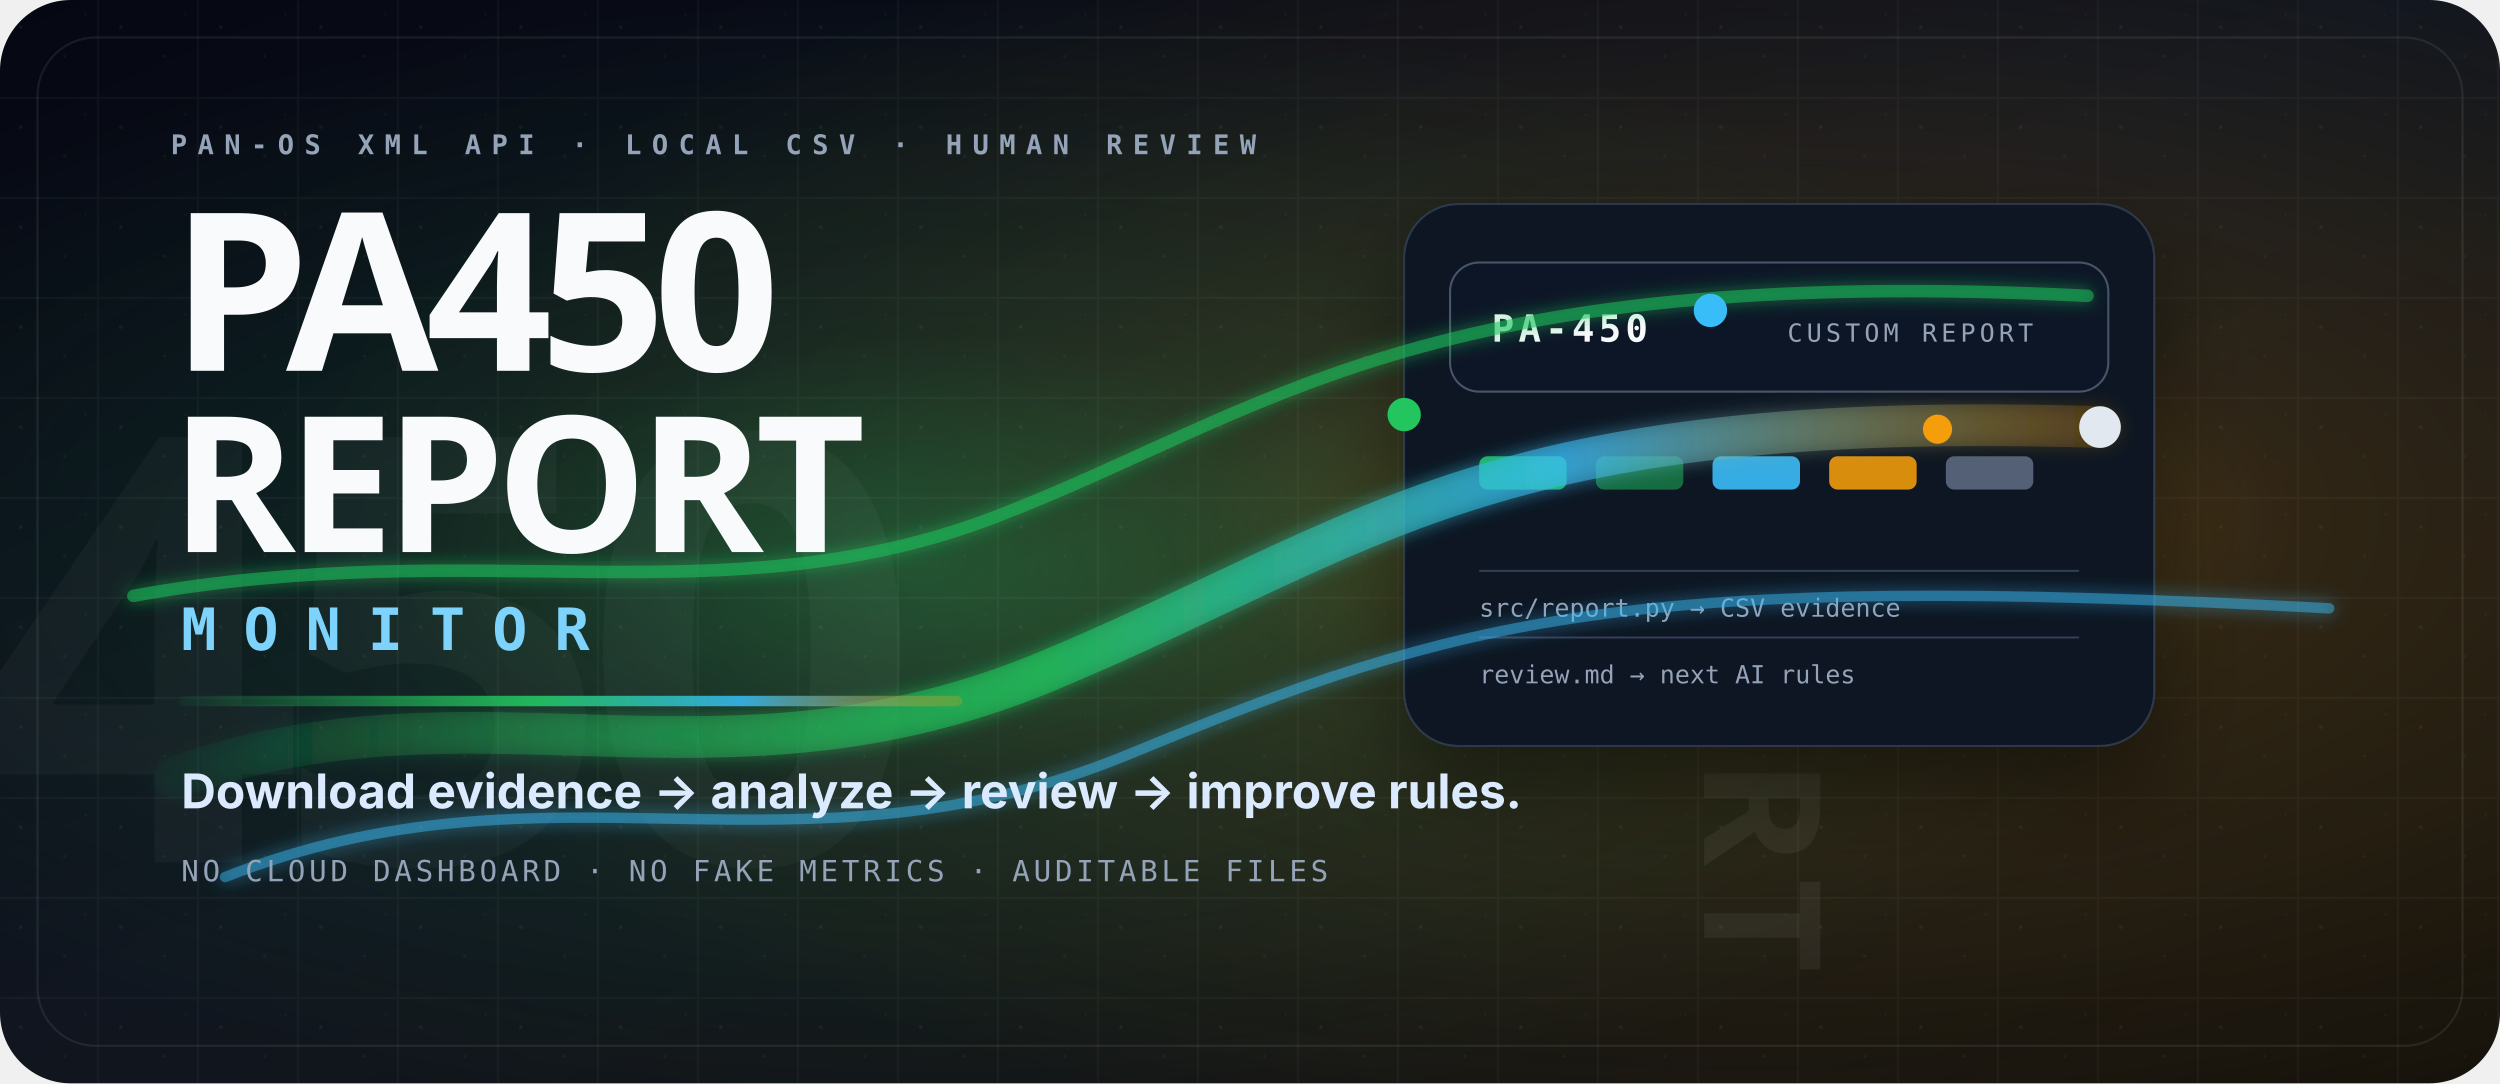
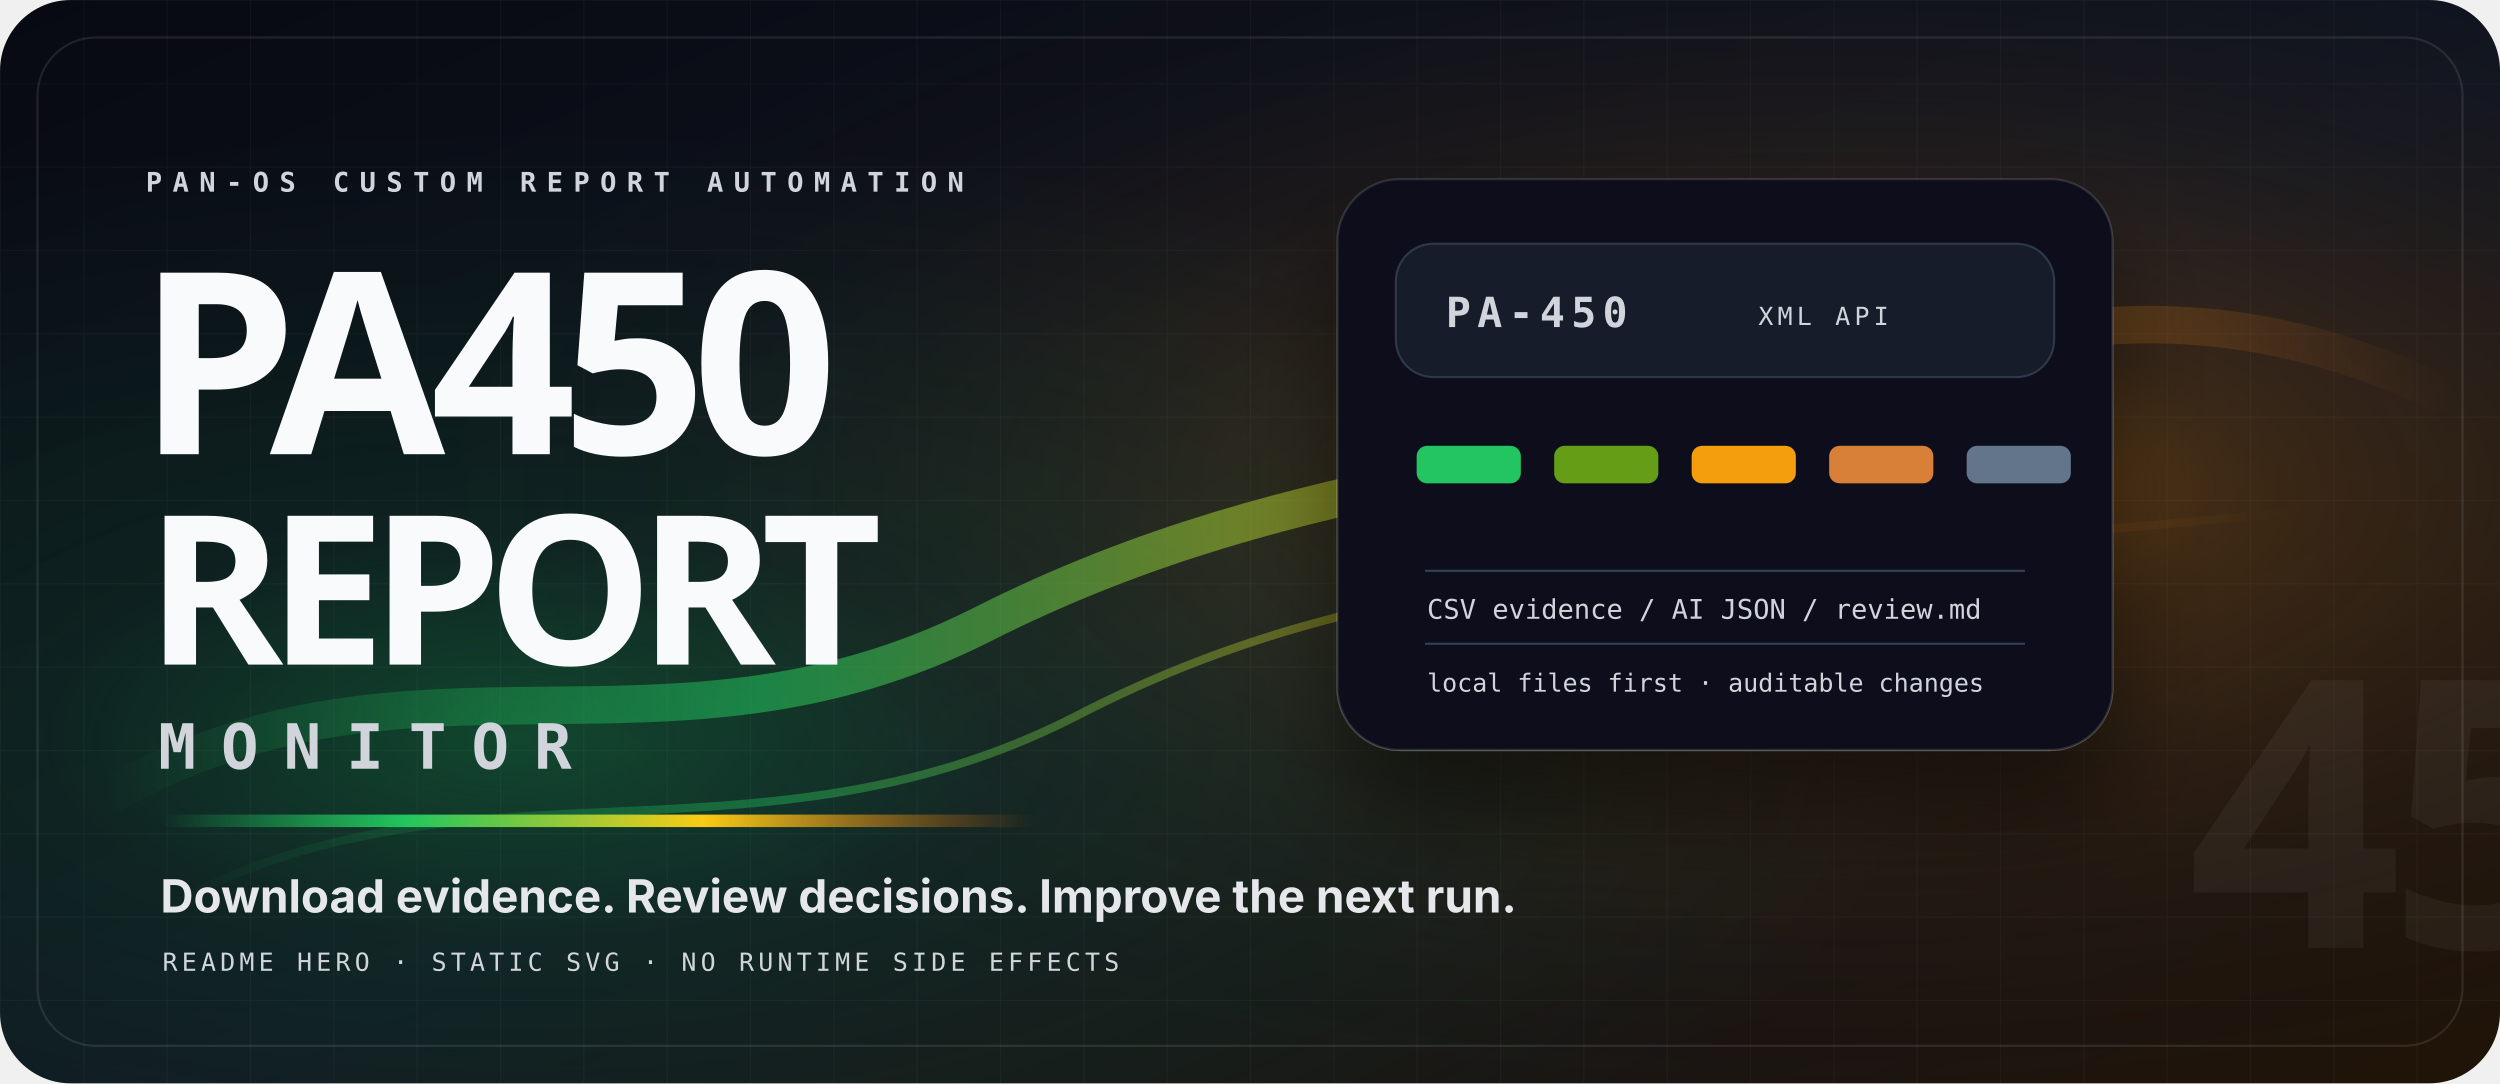
<svg xmlns="http://www.w3.org/2000/svg" width="1200" height="520" viewBox="0 0 1200 520" role="img" aria-labelledby="title desc">
  <defs>
-     <linearGradient id="paper" x1="0" y1="0" x2="1" y2="1">
-       <stop offset="0" stop-color="#050712" />
-       <stop offset="0.48" stop-color="#10151f" />
-       <stop offset="1" stop-color="#17130b" />
+     <linearGradient id="bg" x1="0" y1="0" x2="1" y2="1">
+       <stop offset="0" stop-color="#080a12" />
+       <stop offset="0.54" stop-color="#101521" />
+       <stop offset="1" stop-color="#211407" />
    </linearGradient>
-     <radialGradient id="amberGlow" cx="70%" cy="48%" r="58%">
-       <stop offset="0" stop-color="#f59e0b" stop-opacity="0.36" />
-       <stop offset="0.38" stop-color="#f59e0b" stop-opacity="0.12" />
-       <stop offset="1" stop-color="#f59e0b" stop-opacity="0" />
+     <radialGradient id="spot" cx="73%" cy="45%" r="58%">
+       <stop offset="0" stop-color="#f59e0b" stop-opacity="0.54" />
+       <stop offset="0.28" stop-color="#d97706" stop-opacity="0.20" />
+       <stop offset="1" stop-color="#0b1020" stop-opacity="0" />
    </radialGradient>
-     <radialGradient id="greenGlow" cx="37%" cy="52%" r="52%">
-       <stop offset="0" stop-color="#22c55e" stop-opacity="0.32" />
-       <stop offset="0.4" stop-color="#22c55e" stop-opacity="0.10" />
-       <stop offset="1" stop-color="#22c55e" stop-opacity="0" />
+     <radialGradient id="green" cx="21%" cy="68%" r="56%">
+       <stop offset="0" stop-color="#16a34a" stop-opacity="0.36" />
+       <stop offset="0.34" stop-color="#16a34a" stop-opacity="0.12" />
+       <stop offset="1" stop-color="#16a34a" stop-opacity="0" />
    </radialGradient>
-     <linearGradient id="wire" x1="0" y1="0" x2="1" y2="0">
-       <stop offset="0" stop-color="#22c55e" stop-opacity="0.05" />
-       <stop offset="0.45" stop-color="#22c55e" stop-opacity="0.9" />
-       <stop offset="0.72" stop-color="#38bdf8" stop-opacity="0.85" />
-       <stop offset="1" stop-color="#f59e0b" stop-opacity="0.25" />
+     <linearGradient id="rail" x1="0" y1="0" x2="1" y2="0">
+       <stop offset="0" stop-color="#22c55e" stop-opacity="0" />
+       <stop offset="0.28" stop-color="#22c55e" />
+       <stop offset="0.62" stop-color="#facc15" />
+       <stop offset="1" stop-color="#f97316" stop-opacity="0" />
    </linearGradient>
-     <filter id="softShadow" x="-20%" y="-20%" width="140%" height="140%">
-       <feDropShadow dx="0" dy="18" stdDeviation="22" flood-color="#000000" flood-opacity="0.45" />
+     <filter id="shadow" x="-25%" y="-30%" width="150%" height="170%">
+       <feDropShadow dx="0" dy="28" stdDeviation="24" flood-color="#000" flood-opacity="0.50" />
    </filter>
-     <filter id="glow" x="-30%" y="-30%" width="160%" height="160%">
-       <feGaussianBlur stdDeviation="4" result="blur" />
-       <feMerge>
-         <feMergeNode in="blur" />
-         <feMergeNode in="SourceGraphic" />
-       </feMerge>
+     <filter id="blur">
+       <feGaussianBlur stdDeviation="18" />
    </filter>
-     <pattern id="grain" width="48" height="48" patternUnits="userSpaceOnUse">
-       <path d="M0 47H48M47 0V48" stroke="#ffffff" stroke-opacity="0.035" />
-       <circle cx="10" cy="13" r="0.9" fill="#fff" opacity="0.05" />
-       <circle cx="31" cy="27" r="0.7" fill="#fff" opacity="0.045" />
-       <circle cx="41" cy="7" r="0.6" fill="#fff" opacity="0.035" />
+     <pattern id="grid" width="40" height="40" patternUnits="userSpaceOnUse">
+       <path d="M40 0H0V40" fill="none" stroke="#f8fafc" stroke-opacity="0.035" />
    </pattern>
-     <clipPath id="safe">
-       <rect x="0" y="0" width="1200" height="520" rx="34" />
-     </clipPath>
+     <style>
+       .display{font-family:'WenQuanYi Zen Hei','Arial Black',Impact,sans-serif;font-weight:900;letter-spacing:-7px;fill:#f8fafc}
+       .mono{font-family:'JetBrains Mono',Consolas,monospace;fill:#d1d5db}
+       .sans{font-family:'WenQuanYi Zen Hei',Inter,Arial,sans-serif;fill:#e5e7eb}
+     </style>
  </defs>
-   <g clip-path="url(#safe)">
-     <rect width="1200" height="520" fill="url(#paper)" />
-     <rect width="1200" height="520" fill="url(#amberGlow)" />
-     <rect width="1200" height="520" fill="url(#greenGlow)" />
-     <rect width="1200" height="520" fill="url(#grain)" />
-     <text x="-18" y="414" font-family="'WenQuanYi Zen Hei', Arial Black, Impact, 'Noto Sans TC', sans-serif" font-size="286" font-weight="900" letter-spacing="-15" fill="#ffffff" opacity="0.035">450</text>
-     <text x="818" y="134" font-family="'WenQuanYi Zen Hei', Arial Black, Impact, 'Noto Sans TC', sans-serif" font-size="78" font-weight="900" letter-spacing="6" fill="#ffffff" opacity="0.055" transform="rotate(90 818 134)">REPORT</text>
-     <g transform="translate(674 98)" filter="url(#softShadow)">
-       <rect x="0" y="0" width="360" height="260" rx="26" fill="#0b1220" stroke="#334155" stroke-opacity="0.8" />
-       <rect x="22" y="28" width="316" height="62" rx="14" fill="#111827" stroke="#475569" />
-       <text x="42" y="66" fill="#f8fafc" font-family="JetBrains Mono, Consolas, monospace" font-size="18" font-weight="800" letter-spacing="2">PA-450</text>
-       <text x="184" y="66" fill="#94a3b8" font-family="JetBrains Mono, Consolas, monospace" font-size="12" letter-spacing="2">CUSTOM REPORT</text>
-       <g transform="translate(36 121)">
-         <rect width="42" height="16" rx="4" fill="#22c55e" opacity="0.88" />
-         <rect x="56" width="42" height="16" rx="4" fill="#22c55e" opacity="0.5" />
-         <rect x="112" width="42" height="16" rx="4" fill="#38bdf8" opacity="0.9" />
-         <rect x="168" width="42" height="16" rx="4" fill="#f59e0b" opacity="0.88" />
-         <rect x="224" width="42" height="16" rx="4" fill="#64748b" opacity="0.8" />
-       </g>
-       <g stroke="#334155" stroke-width="1">
-         <path d="M36 176H324" />
-         <path d="M36 208H324" />
-       </g>
-       <text x="36" y="198" fill="#94a3b8" font-family="JetBrains Mono, Consolas, monospace" font-size="12">src/report.py  →  CSV evidence</text>
-       <text x="36" y="230" fill="#94a3b8" font-family="JetBrains Mono, Consolas, monospace" font-size="12">review.md     →  next AI rules</text>
+   <rect width="1200" height="520" rx="34" fill="url(#bg)" />
+   <rect width="1200" height="520" rx="34" fill="url(#spot)" />
+   <rect width="1200" height="520" rx="34" fill="url(#green)" />
+   <rect width="1200" height="520" rx="34" fill="url(#grid)" />
+   <g opacity="0.55" fill="none" stroke="url(#rail)" stroke-linecap="round">
+     <path d="M54 381 C199 300, 320 376, 471 300 C627 221, 762 228, 925 174 C1018 143, 1098 154, 1172 189" stroke-width="18" />
+     <path d="M86 432 C226 359, 365 421, 516 344 C674 262, 823 274, 1098 246" stroke-width="4" opacity="0.72" />
+   </g>
+   <g transform="translate(642 86)" filter="url(#shadow)">
+     <rect x="0" y="0" width="372" height="274" rx="30" fill="#0c111d" stroke="#f8fafc" stroke-opacity="0.12" />
+     <rect x="28" y="31" width="316" height="64" rx="18" fill="#151c2b" stroke="#475569" stroke-opacity="0.55" />
+     <text x="52" y="71" class="mono" font-size="20" font-weight="900" letter-spacing="3" fill="#f8fafc">PA-450</text>
+     <text x="202" y="70" class="mono" font-size="12" letter-spacing="2" fill="#94a3b8">XML API</text>
+     <g transform="translate(38 128)">
+       <rect width="50" height="18" rx="5" fill="#22c55e" />
+       <rect x="66" width="50" height="18" rx="5" fill="#84cc16" opacity="0.75" />
+       <rect x="132" width="50" height="18" rx="5" fill="#f59e0b" />
+       <rect x="198" width="50" height="18" rx="5" fill="#fb923c" opacity="0.85" />
+       <rect x="264" width="50" height="18" rx="5" fill="#64748b" />
    </g>
-     <g fill="none" stroke-linecap="round" filter="url(#glow)">
-       <path d="M84 373 C230 322, 345 388, 503 322 S713 196, 1008 205" stroke="url(#wire)" stroke-width="20" opacity="0.66" />
-       <path d="M108 421 C265 359, 382 428, 542 362 S782 274, 1118 292" stroke="#38bdf8" stroke-width="5" opacity="0.45" />
-       <path d="M64 286 C230 256, 348 298, 478 248 S682 126, 1002 142" stroke="#22c55e" stroke-width="6" opacity="0.52" />
-     </g>
-     <g>
-       <circle cx="674" cy="199" r="8" fill="#22c55e" />
-       <circle cx="821" cy="149" r="8" fill="#38bdf8" />
-       <circle cx="930" cy="206" r="7" fill="#f59e0b" />
-       <circle cx="1008" cy="205" r="10" fill="#e2e8f0" />
-     </g>
-     <g transform="translate(82 74)">
-       <text x="0" y="0" fill="#94a3b8" font-family="JetBrains Mono, Consolas, monospace" font-size="13" font-weight="700" letter-spacing="5">PAN-OS XML API · LOCAL CSV · HUMAN REVIEW</text>
-       <text x="0" y="104" fill="#f8fafc" font-family="'WenQuanYi Zen Hei', Arial Black, Impact, 'Noto Sans TC', sans-serif" font-size="106" font-weight="900" letter-spacing="-6">PA450</text>
-       <text x="0" y="191" fill="#f8fafc" font-family="'WenQuanYi Zen Hei', Arial Black, Impact, 'Noto Sans TC', sans-serif" font-size="91" font-weight="900" letter-spacing="-4">REPORT</text>
-       <text x="5" y="238" fill="#7dd3fc" font-family="JetBrains Mono, Consolas, monospace" font-size="28" font-weight="800" letter-spacing="13">MONITOR</text>
-       <rect x="4" y="260" width="376" height="5" rx="3" fill="url(#wire)" />
-       <text x="5" y="314" fill="#dbeafe" font-family="Inter, 'Noto Sans TC', sans-serif" font-size="23" font-weight="700">Download evidence → analyze → review → improve rules.</text>
-       <text x="5" y="349" fill="#94a3b8" font-family="JetBrains Mono, Consolas, monospace" font-size="14" letter-spacing="1.8">NO CLOUD DASHBOARD · NO FAKE METRICS · AUDITABLE FILES</text>
-     </g>
-     <rect x="18" y="18" width="1164" height="484" rx="28" fill="none" stroke="#f8fafc" stroke-opacity="0.08" />
+     <path d="M42 188H330M42 223H330" stroke="#334155" stroke-width="1" />
+     <text x="43" y="211" class="mono" font-size="13" fill="#cbd5e1">CSV evidence  /  AI JSON  /  review.md</text>
+     <text x="43" y="246" class="mono" font-size="12" fill="#94a3b8">local files first · auditable changes</text>
  </g>
+   <text x="70" y="92" class="mono" font-size="13" font-weight="800" letter-spacing="5" fill="#a3e635">PAN-OS CUSTOM REPORT AUTOMATION</text>
+   <text x="66" y="218" class="display" font-size="122">PA450</text>
+   <text x="70" y="319" class="display" font-size="100" letter-spacing="-5">REPORT</text>
+   <text x="76" y="369" class="mono" font-size="30" font-weight="900" letter-spacing="12" fill="#facc15">MONITOR</text>
+   <rect x="76" y="391" width="422" height="6" rx="3" fill="url(#rail)" />
+   <text x="77" y="438" class="sans" font-size="22" font-weight="700">Download evidence. Review decisions. Improve the next run.</text>
+   <text x="78" y="466" class="mono" font-size="12" letter-spacing="2" fill="#9ca3af">README HERO · STATIC SVG · NO RUNTIME SIDE EFFECTS</text>
+   <text x="1050" y="455" class="display" font-size="180" opacity="0.045">450</text>
+   <rect x="18" y="18" width="1164" height="484" rx="28" fill="none" stroke="#ffffff" stroke-opacity="0.10" />
</svg>
